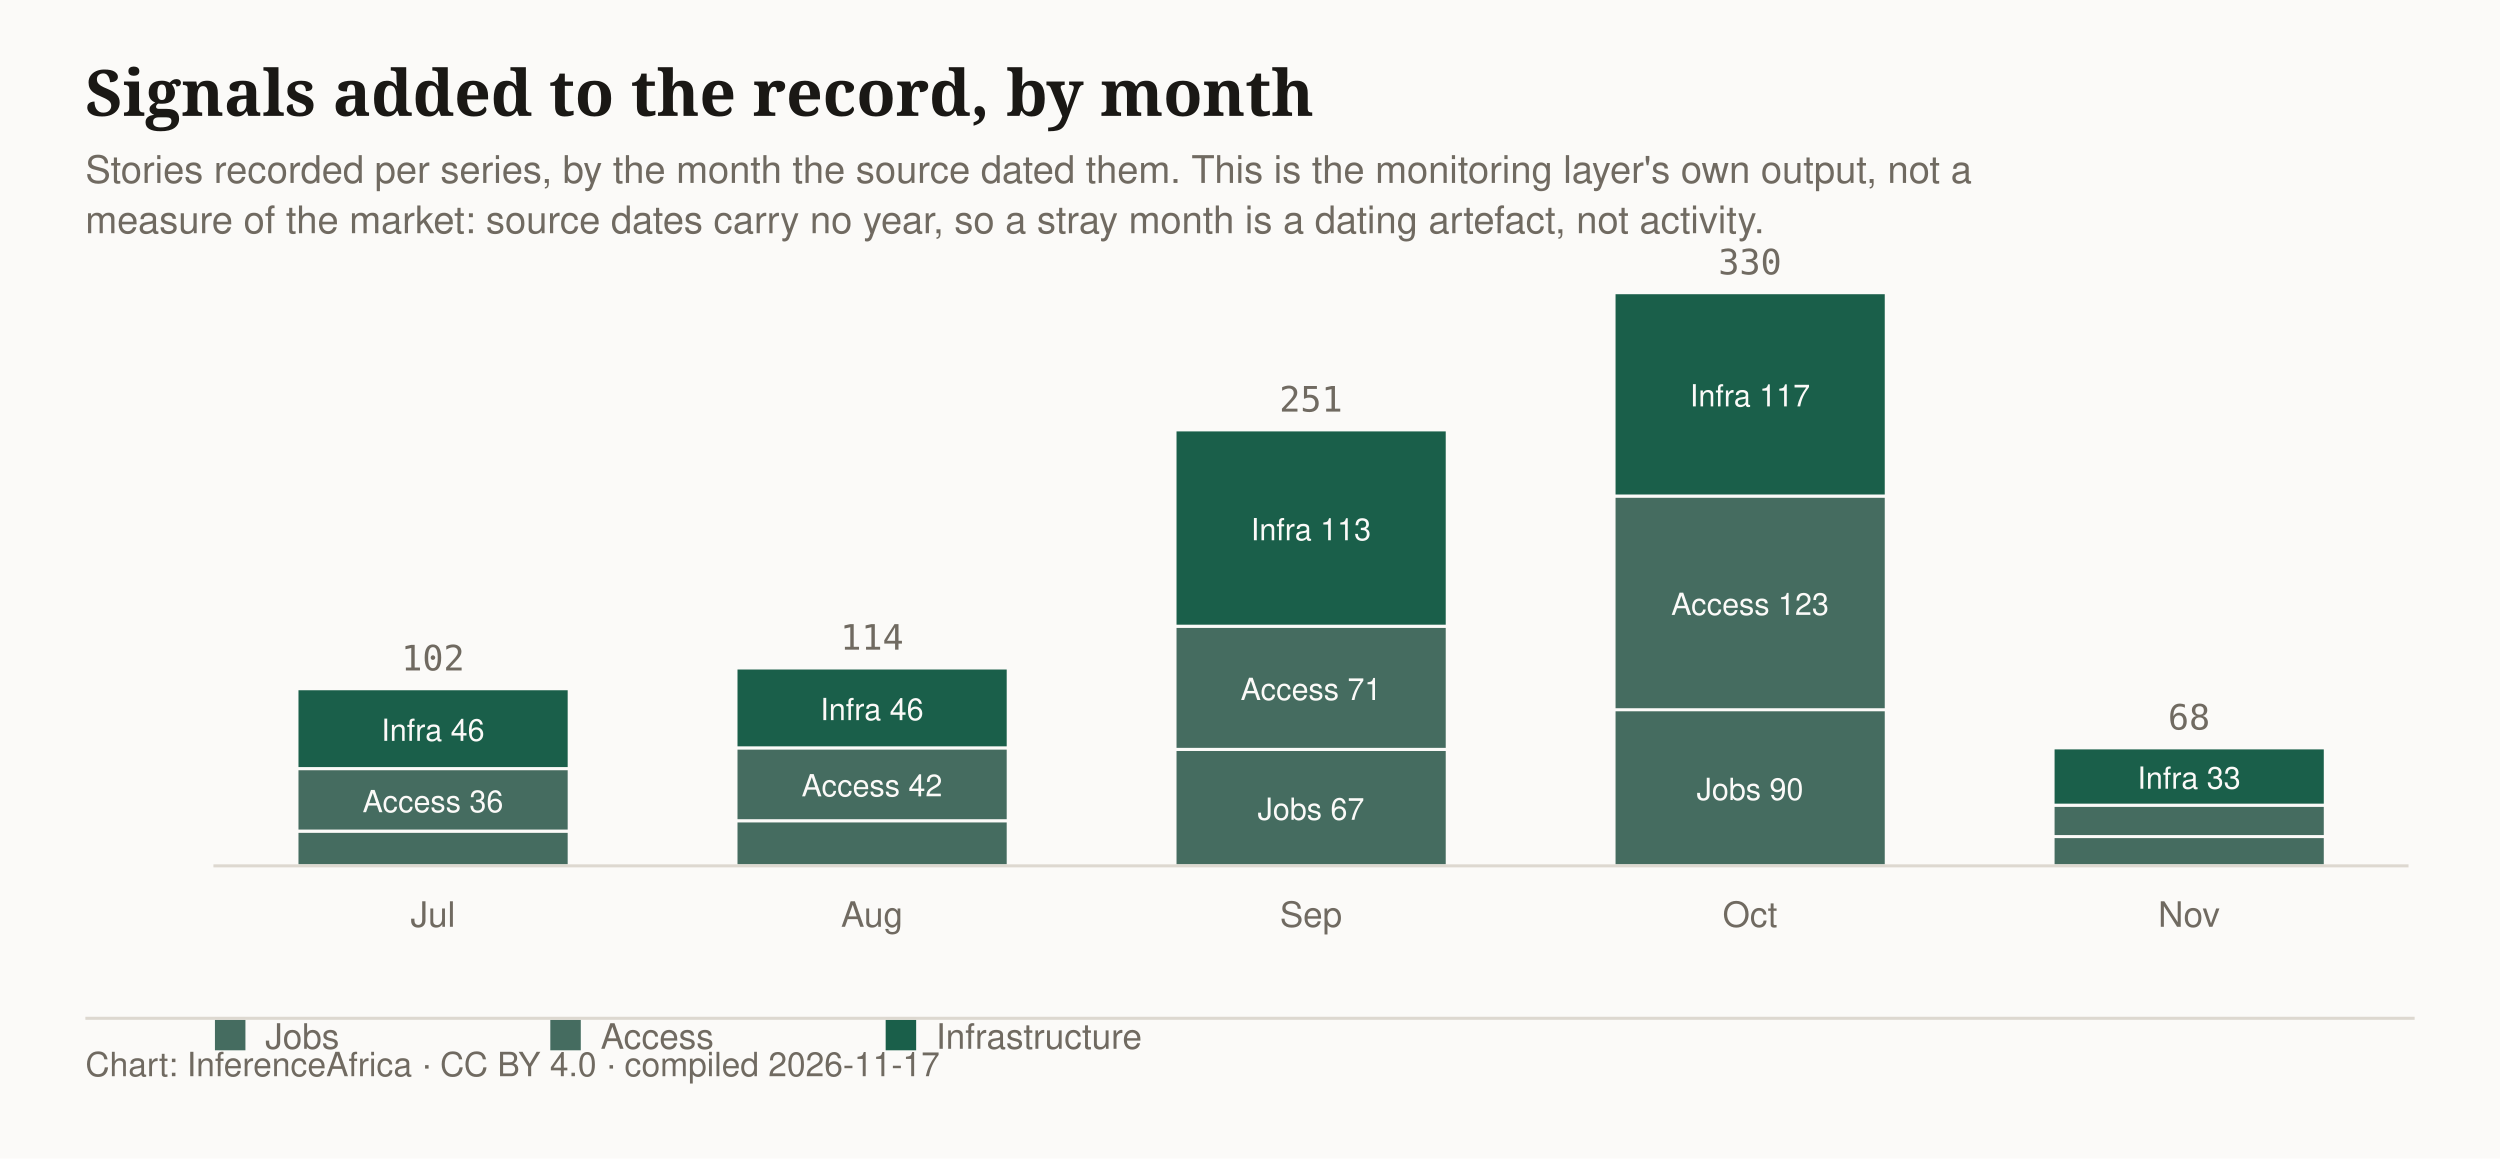
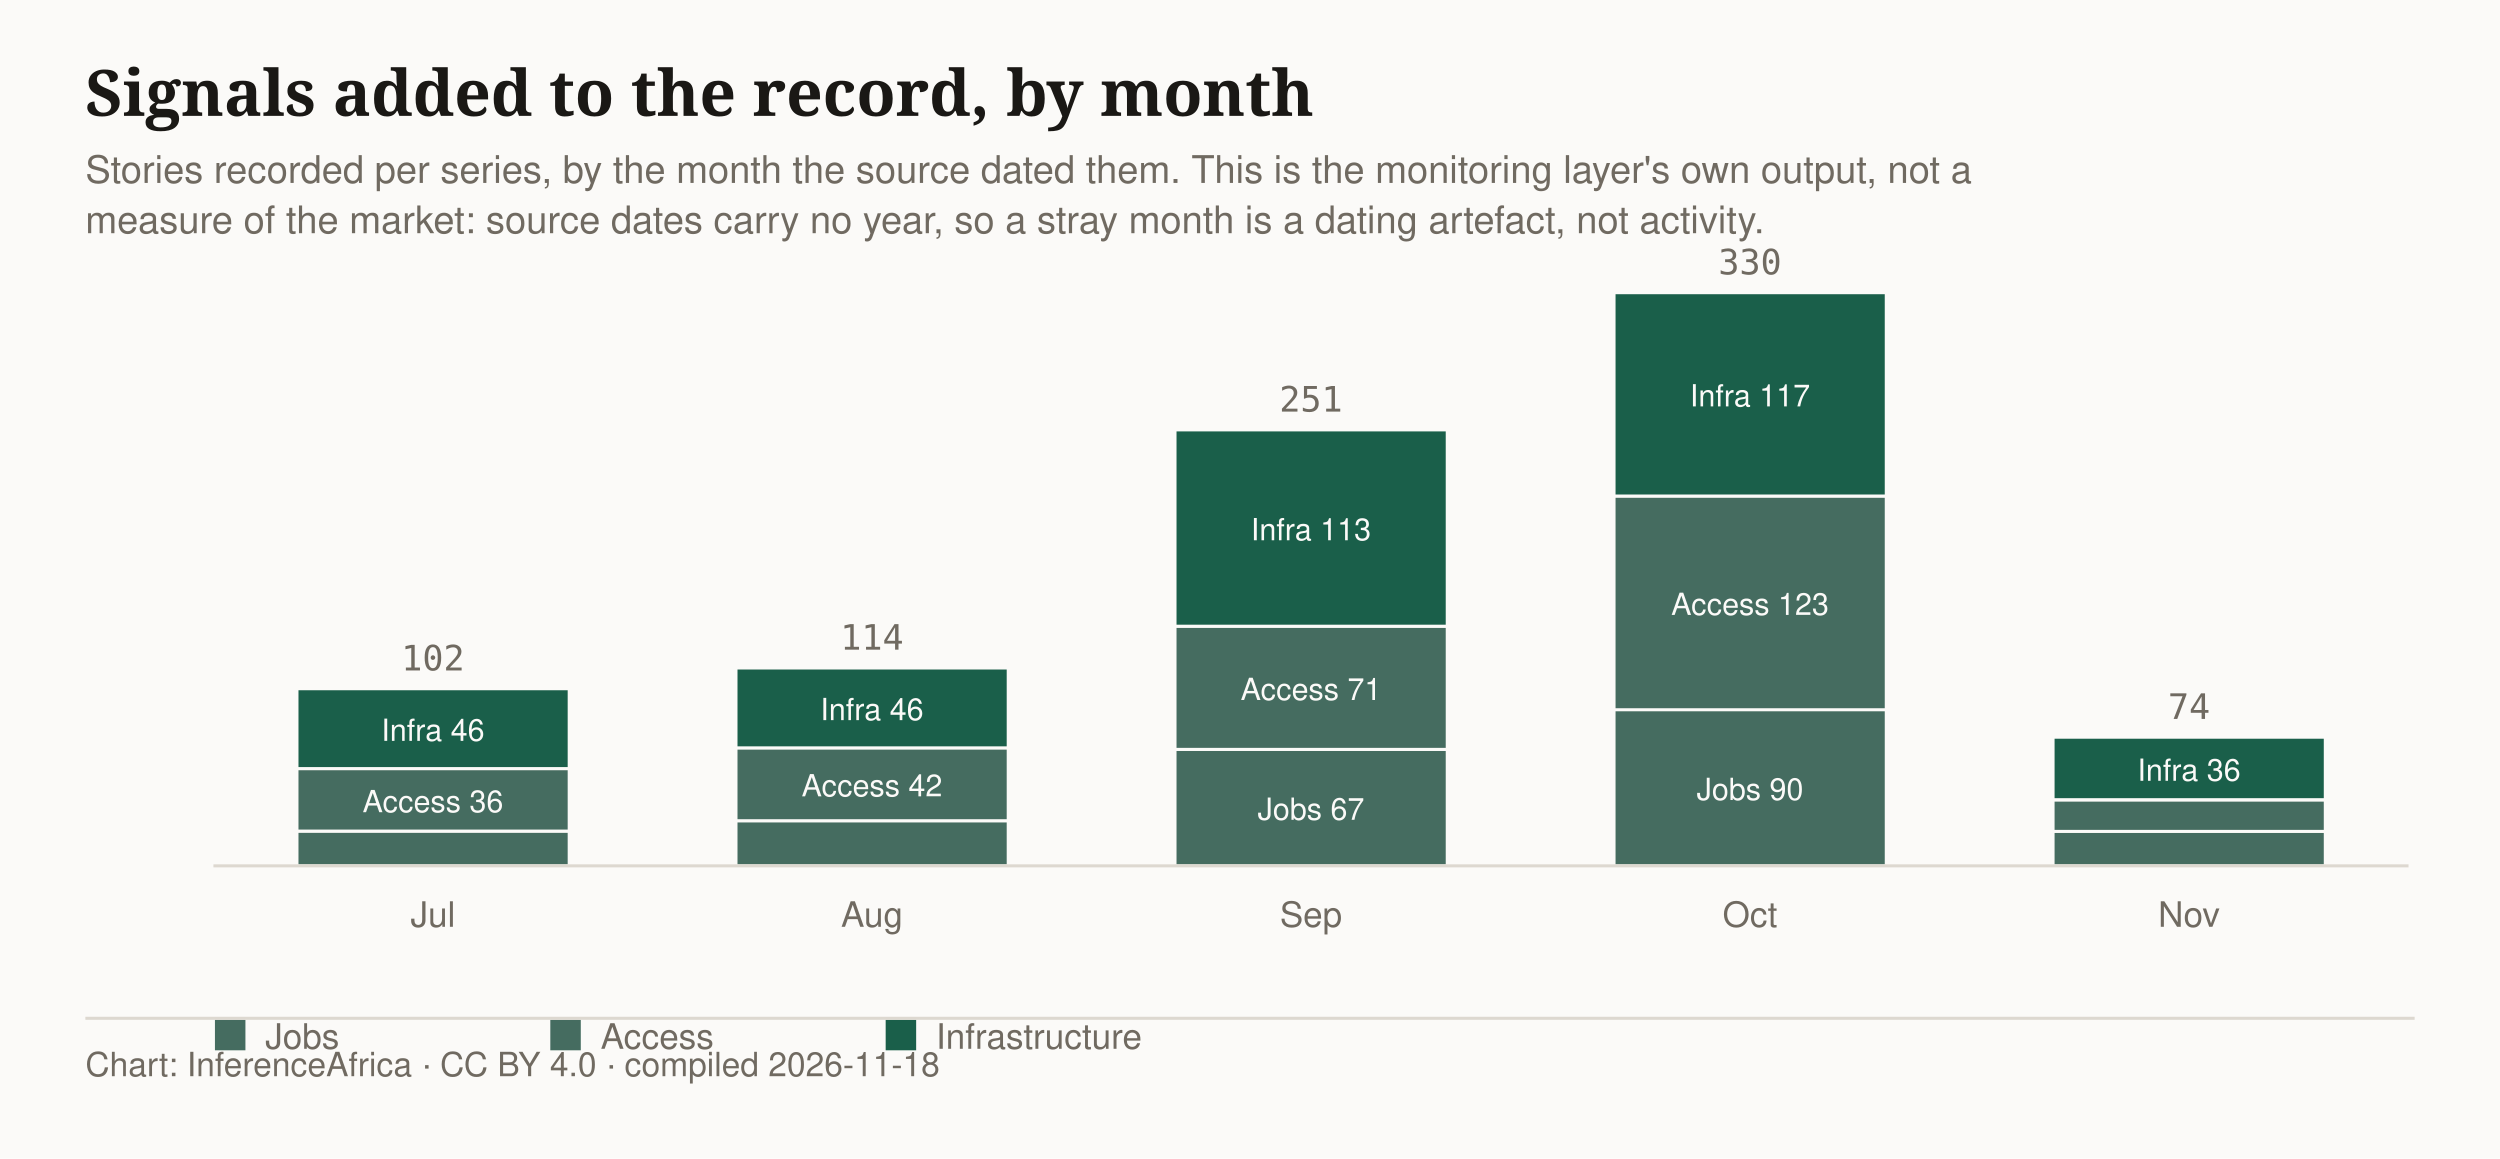
- <svg xmlns="http://www.w3.org/2000/svg" viewBox="0 0 820 380" width="820" height="380" role="img" aria-label="Signals added to the record by month and series: Jul 102, Aug 114, Sep 251, Oct 330, Nov 68. This measures the monitoring layer, not the market.">
+ <svg xmlns="http://www.w3.org/2000/svg" viewBox="0 0 820 380" width="820" height="380" role="img" aria-label="Signals added to the record by month and series: Jul 102, Aug 114, Sep 251, Oct 330, Nov 74. This measures the monitoring layer, not the market.">
  <defs>
    <pattern id="status-proposal" width="6" height="6" patternUnits="userSpaceOnUse">
      <path d="M0 6L6 0" stroke="#756342" stroke-width="1" />
    </pattern>
  </defs>
  <rect width="820" height="380" fill="#fbfaf8" />
  <text x="28" y="38" font-family="'Source Serif 4',Georgia,serif" font-size="21" font-weight="600" fill="#1a1815" style="font-variant-numeric:tabular-nums lining-nums">Signals added to the record, by month</text>
  <text x="28" y="60.0" font-family="IBM Plex Sans,-apple-system,'Segoe UI',Helvetica,Arial,sans-serif" font-size="12.5" fill="#706a61" style="font-variant-numeric:tabular-nums lining-nums">Stories recorded per series, by the month the source dated them. This is the monitoring layer's own output, not a</text>
  <text x="28" y="76.5" font-family="IBM Plex Sans,-apple-system,'Segoe UI',Helvetica,Arial,sans-serif" font-size="12.5" fill="#706a61" style="font-variant-numeric:tabular-nums lining-nums">measure of the market: source dates carry no year, so a stray month is a dating artefact, not activity.</text>
  <rect x="97.4" y="272.6" width="89.3" height="11.4" fill="#456c60" data-status="measured" stroke="#fbfaf8" stroke-width="1" />
  <rect x="97.4" y="252.1" width="89.3" height="20.5" fill="#456c60" data-status="measured" stroke="#fbfaf8" stroke-width="1" />
  <text x="142.0" y="266.4" text-anchor="middle" font-family="IBM Plex Sans,-apple-system,'Segoe UI',Helvetica,Arial,sans-serif" font-size="10" fill="#fbfaf8" style="font-variant-numeric:tabular-nums lining-nums">Access 36</text>
  <rect x="97.4" y="225.9" width="89.3" height="26.2" fill="#1a5f4a" data-status="measured" stroke="#fbfaf8" stroke-width="1" />
  <text x="142.0" y="243.0" text-anchor="middle" font-family="IBM Plex Sans,-apple-system,'Segoe UI',Helvetica,Arial,sans-serif" font-size="10" fill="#fbfaf8" style="font-variant-numeric:tabular-nums lining-nums">Infra 46</text>
  <text x="142.0" y="219.9" text-anchor="middle" font-family="'IBM Plex Mono',Consolas,monospace" font-size="11.5" fill="#706a61" style="font-variant-numeric:tabular-nums lining-nums">102</text>
  <text x="142.0" y="304" text-anchor="middle" font-family="IBM Plex Sans,-apple-system,'Segoe UI',Helvetica,Arial,sans-serif" font-size="11.5" fill="#706a61" style="font-variant-numeric:tabular-nums lining-nums">Jul</text>
  <rect x="241.4" y="269.2" width="89.3" height="14.8" fill="#456c60" data-status="measured" stroke="#fbfaf8" stroke-width="1" />
  <rect x="241.4" y="245.3" width="89.3" height="23.9" fill="#456c60" data-status="measured" stroke="#fbfaf8" stroke-width="1" />
  <text x="286.0" y="261.2" text-anchor="middle" font-family="IBM Plex Sans,-apple-system,'Segoe UI',Helvetica,Arial,sans-serif" font-size="10" fill="#fbfaf8" style="font-variant-numeric:tabular-nums lining-nums">Access 42</text>
  <rect x="241.4" y="219.1" width="89.3" height="26.2" fill="#1a5f4a" data-status="measured" stroke="#fbfaf8" stroke-width="1" />
  <text x="286.0" y="236.2" text-anchor="middle" font-family="IBM Plex Sans,-apple-system,'Segoe UI',Helvetica,Arial,sans-serif" font-size="10" fill="#fbfaf8" style="font-variant-numeric:tabular-nums lining-nums">Infra 46</text>
  <text x="286.0" y="213.1" text-anchor="middle" font-family="'IBM Plex Mono',Consolas,monospace" font-size="11.5" fill="#706a61" style="font-variant-numeric:tabular-nums lining-nums">114</text>
  <text x="286.0" y="304" text-anchor="middle" font-family="IBM Plex Sans,-apple-system,'Segoe UI',Helvetica,Arial,sans-serif" font-size="11.5" fill="#706a61" style="font-variant-numeric:tabular-nums lining-nums">Aug</text>
  <rect x="385.4" y="245.8" width="89.3" height="38.2" fill="#456c60" data-status="measured" stroke="#fbfaf8" stroke-width="1" />
  <text x="430.0" y="268.9" text-anchor="middle" font-family="IBM Plex Sans,-apple-system,'Segoe UI',Helvetica,Arial,sans-serif" font-size="10" fill="#fbfaf8" style="font-variant-numeric:tabular-nums lining-nums">Jobs 67</text>
  <rect x="385.4" y="205.4" width="89.3" height="40.4" fill="#456c60" data-status="measured" stroke="#fbfaf8" stroke-width="1" />
  <text x="430.0" y="229.6" text-anchor="middle" font-family="IBM Plex Sans,-apple-system,'Segoe UI',Helvetica,Arial,sans-serif" font-size="10" fill="#fbfaf8" style="font-variant-numeric:tabular-nums lining-nums">Access 71</text>
  <rect x="385.4" y="141.0" width="89.3" height="64.4" fill="#1a5f4a" data-status="measured" stroke="#fbfaf8" stroke-width="1" />
  <text x="430.0" y="177.2" text-anchor="middle" font-family="IBM Plex Sans,-apple-system,'Segoe UI',Helvetica,Arial,sans-serif" font-size="10" fill="#fbfaf8" style="font-variant-numeric:tabular-nums lining-nums">Infra 113</text>
  <text x="430.0" y="135.0" text-anchor="middle" font-family="'IBM Plex Mono',Consolas,monospace" font-size="11.5" fill="#706a61" style="font-variant-numeric:tabular-nums lining-nums">251</text>
  <text x="430.0" y="304" text-anchor="middle" font-family="IBM Plex Sans,-apple-system,'Segoe UI',Helvetica,Arial,sans-serif" font-size="11.5" fill="#706a61" style="font-variant-numeric:tabular-nums lining-nums">Sep</text>
  <rect x="529.4" y="232.7" width="89.3" height="51.3" fill="#456c60" data-status="measured" stroke="#fbfaf8" stroke-width="1" />
  <text x="574.0" y="262.4" text-anchor="middle" font-family="IBM Plex Sans,-apple-system,'Segoe UI',Helvetica,Arial,sans-serif" font-size="10" fill="#fbfaf8" style="font-variant-numeric:tabular-nums lining-nums">Jobs 90</text>
  <rect x="529.4" y="162.7" width="89.3" height="70.1" fill="#456c60" data-status="measured" stroke="#fbfaf8" stroke-width="1" />
  <text x="574.0" y="201.7" text-anchor="middle" font-family="IBM Plex Sans,-apple-system,'Segoe UI',Helvetica,Arial,sans-serif" font-size="10" fill="#fbfaf8" style="font-variant-numeric:tabular-nums lining-nums">Access 123</text>
  <rect x="529.4" y="96.0" width="89.3" height="66.7" fill="#1a5f4a" data-status="measured" stroke="#fbfaf8" stroke-width="1" />
  <text x="574.0" y="133.3" text-anchor="middle" font-family="IBM Plex Sans,-apple-system,'Segoe UI',Helvetica,Arial,sans-serif" font-size="10" fill="#fbfaf8" style="font-variant-numeric:tabular-nums lining-nums">Infra 117</text>
  <text x="574.0" y="90.0" text-anchor="middle" font-family="'IBM Plex Mono',Consolas,monospace" font-size="11.5" fill="#706a61" style="font-variant-numeric:tabular-nums lining-nums">330</text>
  <text x="574.0" y="304" text-anchor="middle" font-family="IBM Plex Sans,-apple-system,'Segoe UI',Helvetica,Arial,sans-serif" font-size="11.5" fill="#706a61" style="font-variant-numeric:tabular-nums lining-nums">Oct</text>
-   <rect x="673.4" y="274.3" width="89.3" height="9.7" fill="#456c60" data-status="measured" stroke="#fbfaf8" stroke-width="1" />
-   <rect x="673.4" y="264.1" width="89.3" height="10.3" fill="#456c60" data-status="measured" stroke="#fbfaf8" stroke-width="1" />
-   <rect x="673.4" y="245.3" width="89.3" height="18.8" fill="#1a5f4a" data-status="measured" stroke="#fbfaf8" stroke-width="1" />
-   <text x="718.0" y="258.7" text-anchor="middle" font-family="IBM Plex Sans,-apple-system,'Segoe UI',Helvetica,Arial,sans-serif" font-size="10" fill="#fbfaf8" style="font-variant-numeric:tabular-nums lining-nums">Infra 33</text>
-   <text x="718.0" y="239.3" text-anchor="middle" font-family="'IBM Plex Mono',Consolas,monospace" font-size="11.5" fill="#706a61" style="font-variant-numeric:tabular-nums lining-nums">68</text>
+   <rect x="673.4" y="272.6" width="89.3" height="11.4" fill="#456c60" data-status="measured" stroke="#fbfaf8" stroke-width="1" />
+   <rect x="673.4" y="262.4" width="89.3" height="10.3" fill="#456c60" data-status="measured" stroke="#fbfaf8" stroke-width="1" />
+   <rect x="673.4" y="241.8" width="89.3" height="20.5" fill="#1a5f4a" data-status="measured" stroke="#fbfaf8" stroke-width="1" />
+   <text x="718.0" y="256.1" text-anchor="middle" font-family="IBM Plex Sans,-apple-system,'Segoe UI',Helvetica,Arial,sans-serif" font-size="10" fill="#fbfaf8" style="font-variant-numeric:tabular-nums lining-nums">Infra 36</text>
+   <text x="718.0" y="235.8" text-anchor="middle" font-family="'IBM Plex Mono',Consolas,monospace" font-size="11.5" fill="#706a61" style="font-variant-numeric:tabular-nums lining-nums">74</text>
  <text x="718.0" y="304" text-anchor="middle" font-family="IBM Plex Sans,-apple-system,'Segoe UI',Helvetica,Arial,sans-serif" font-size="11.5" fill="#706a61" style="font-variant-numeric:tabular-nums lining-nums">Nov</text>
  <line x1="70" y1="284" x2="790" y2="284" stroke="#ddd8d0" />
  <rect x="70" y="334" width="11" height="11" fill="#456c60" data-status="measured" stroke="#fbfaf8" stroke-width="1" />
  <text x="87" y="344" font-family="IBM Plex Sans,-apple-system,'Segoe UI',Helvetica,Arial,sans-serif" font-size="11.5" fill="#706a61" style="font-variant-numeric:tabular-nums lining-nums">Jobs</text>
  <rect x="180" y="334" width="11" height="11" fill="#456c60" data-status="measured" stroke="#fbfaf8" stroke-width="1" />
  <text x="197" y="344" font-family="IBM Plex Sans,-apple-system,'Segoe UI',Helvetica,Arial,sans-serif" font-size="11.5" fill="#706a61" style="font-variant-numeric:tabular-nums lining-nums">Access</text>
  <rect x="290" y="334" width="11" height="11" fill="#1a5f4a" data-status="measured" stroke="#fbfaf8" stroke-width="1" />
  <text x="307" y="344" font-family="IBM Plex Sans,-apple-system,'Segoe UI',Helvetica,Arial,sans-serif" font-size="11.5" fill="#706a61" style="font-variant-numeric:tabular-nums lining-nums">Infrastructure</text>
  <line x1="28" y1="334" x2="792" y2="334" stroke="#ddd8d0" />
-   <text x="28" y="353" font-family="IBM Plex Sans,-apple-system,'Segoe UI',Helvetica,Arial,sans-serif" font-size="11" fill="#706a61" style="font-variant-numeric:tabular-nums lining-nums">Chart: InferenceAfrica · CC BY 4.0 · compiled 2026-11-17</text>
+   <text x="28" y="353" font-family="IBM Plex Sans,-apple-system,'Segoe UI',Helvetica,Arial,sans-serif" font-size="11" fill="#706a61" style="font-variant-numeric:tabular-nums lining-nums">Chart: InferenceAfrica · CC BY 4.0 · compiled 2026-11-18</text>
</svg>
